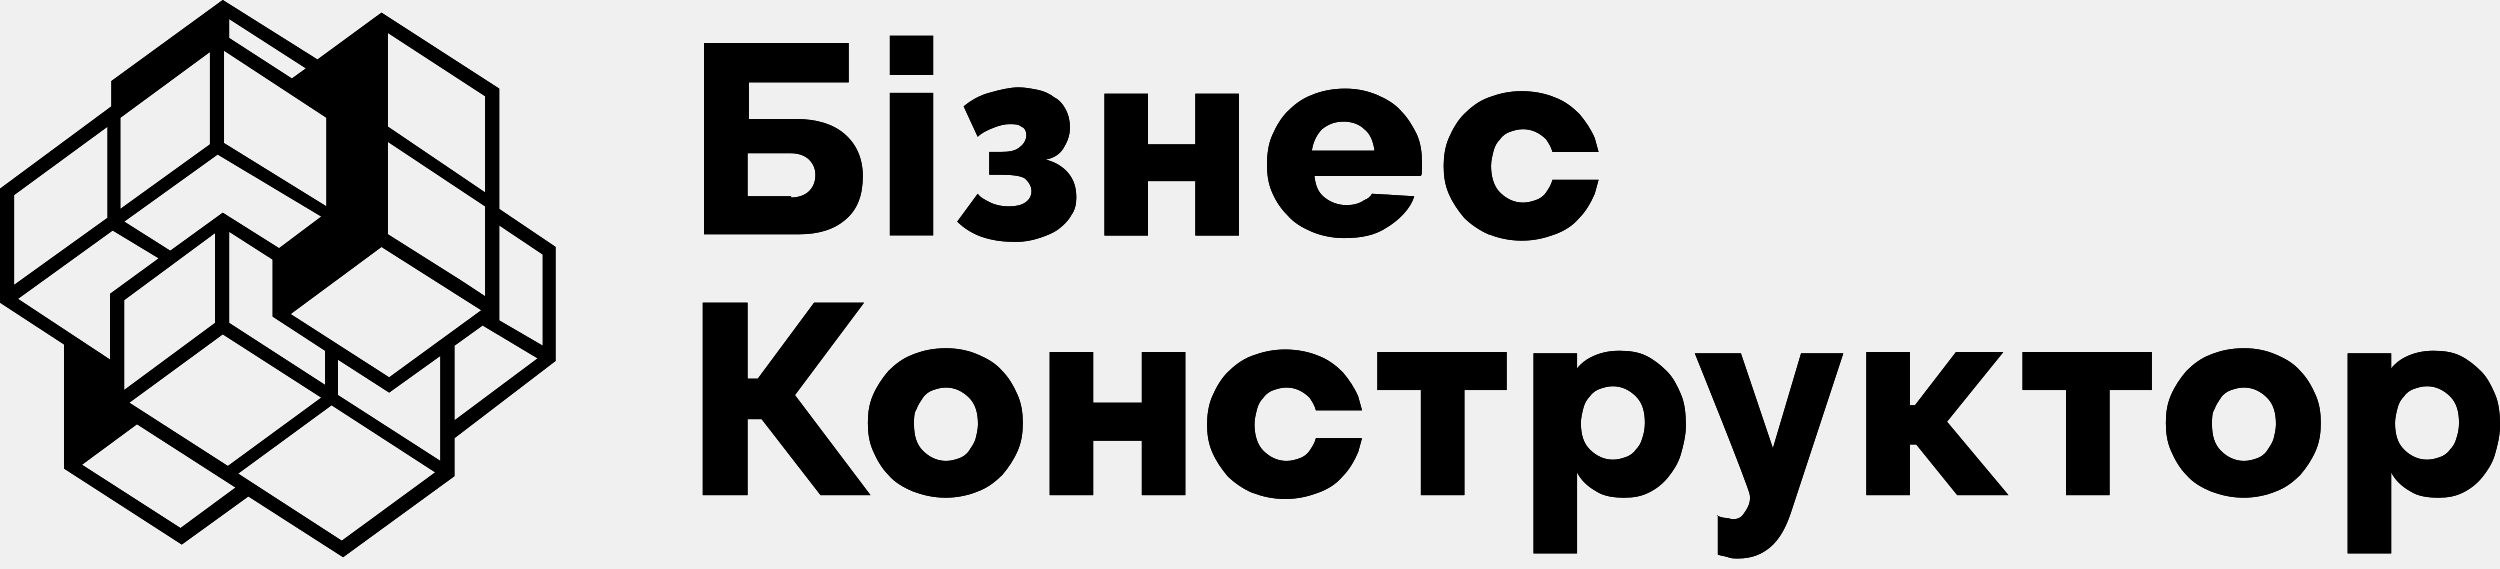
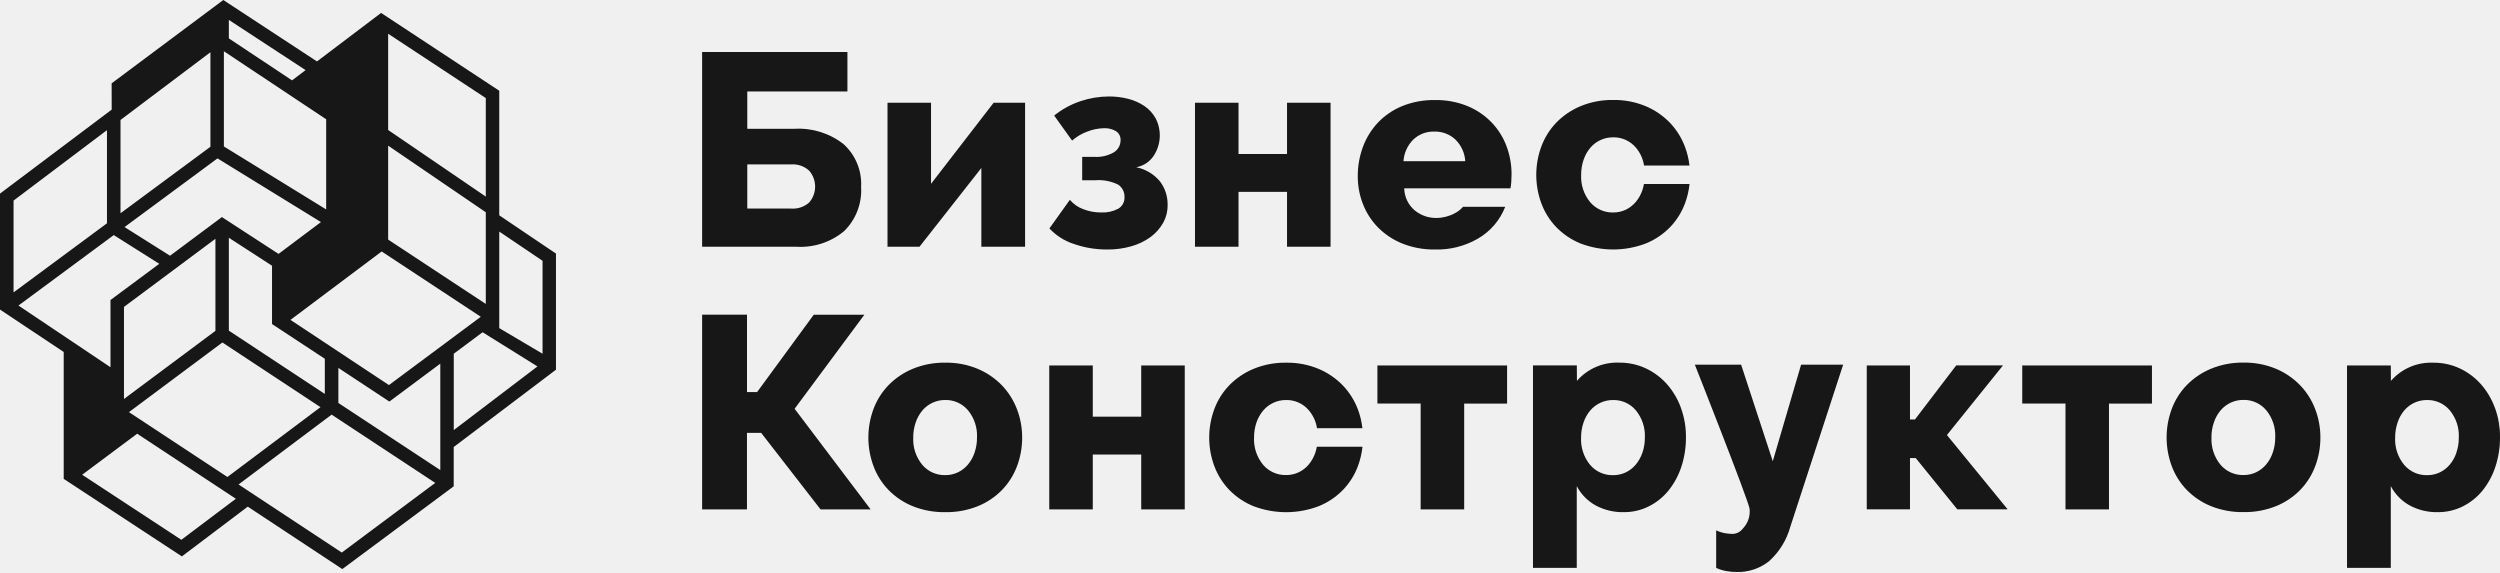
- <svg xmlns="http://www.w3.org/2000/svg" width="167" height="38" viewBox="0 0 167 38" fill="none">
-   <g clip-path="url(#clip0_1_8614)">
-     <path d="M49.938 25.293H50.622L54.384 20.217H57.719L53.102 26.392L58.147 33.075H54.812L50.879 28H49.938V33.075H46.945V20.217H49.938V25.293Z" fill="black" />
-     <path d="M49.938 25.293H50.622L54.384 20.217H57.719L53.102 26.392L58.147 33.075H54.812L50.879 28H49.938V33.075H46.945V20.217H49.938V25.293Z" fill="black" />
-     <path d="M63.191 33.244C62.336 33.244 61.652 33.075 60.968 32.821C60.37 32.568 59.771 32.229 59.343 31.722C58.916 31.299 58.574 30.707 58.317 30.114C58.061 29.522 57.975 28.93 57.975 28.253C57.975 27.577 58.061 26.985 58.317 26.392C58.574 25.8 58.916 25.293 59.343 24.785C59.771 24.362 60.284 23.939 60.968 23.686C61.567 23.432 62.336 23.263 63.191 23.263C64.046 23.263 64.731 23.432 65.329 23.686C65.928 23.939 66.526 24.278 66.954 24.785C67.381 25.208 67.723 25.8 67.98 26.392C68.236 26.985 68.322 27.577 68.322 28.253C68.322 28.93 68.236 29.522 67.98 30.114C67.723 30.707 67.381 31.214 66.954 31.722C66.526 32.145 66.013 32.568 65.329 32.821C64.731 33.075 63.961 33.244 63.191 33.244ZM61.053 28.338C61.053 29.099 61.225 29.692 61.652 30.114C62.08 30.538 62.593 30.791 63.191 30.791C63.533 30.791 63.79 30.707 64.046 30.622C64.303 30.538 64.559 30.368 64.731 30.114C64.901 29.861 65.073 29.607 65.158 29.353C65.244 29.015 65.329 28.677 65.329 28.338C65.329 27.577 65.158 26.985 64.731 26.562C64.303 26.139 63.79 25.885 63.191 25.885C62.849 25.885 62.593 25.97 62.336 26.054C62.08 26.139 61.823 26.308 61.652 26.562C61.481 26.815 61.31 27.069 61.225 27.323C61.053 27.577 61.053 27.915 61.053 28.338Z" fill="black" />
-     <path d="M63.191 33.244C62.336 33.244 61.652 33.075 60.968 32.821C60.37 32.568 59.771 32.229 59.343 31.722C58.916 31.299 58.574 30.707 58.317 30.114C58.061 29.522 57.975 28.93 57.975 28.253C57.975 27.577 58.061 26.985 58.317 26.392C58.574 25.8 58.916 25.293 59.343 24.785C59.771 24.362 60.284 23.939 60.968 23.686C61.567 23.432 62.336 23.263 63.191 23.263C64.046 23.263 64.731 23.432 65.329 23.686C65.928 23.939 66.526 24.278 66.954 24.785C67.381 25.208 67.723 25.8 67.98 26.392C68.236 26.985 68.322 27.577 68.322 28.253C68.322 28.93 68.236 29.522 67.98 30.114C67.723 30.707 67.381 31.214 66.954 31.722C66.526 32.145 66.013 32.568 65.329 32.821C64.731 33.075 63.961 33.244 63.191 33.244ZM61.053 28.338C61.053 29.099 61.225 29.692 61.652 30.114C62.08 30.538 62.593 30.791 63.191 30.791C63.533 30.791 63.79 30.707 64.046 30.622C64.303 30.538 64.559 30.368 64.731 30.114C64.901 29.861 65.073 29.607 65.158 29.353C65.244 29.015 65.329 28.677 65.329 28.338C65.329 27.577 65.158 26.985 64.731 26.562C64.303 26.139 63.79 25.885 63.191 25.885C62.849 25.885 62.593 25.97 62.336 26.054C62.08 26.139 61.823 26.308 61.652 26.562C61.481 26.815 61.31 27.069 61.225 27.323C61.053 27.577 61.053 27.915 61.053 28.338Z" fill="black" />
-     <path d="M112.273 26.308C112.017 25.716 111.76 25.208 111.333 24.785C110.905 24.362 110.478 24.024 109.965 23.77C109.451 23.516 108.853 23.432 108.169 23.432C107.399 23.432 106.801 23.601 106.288 23.855C105.945 24.024 105.603 24.278 105.347 24.616V23.601H102.44V36.966H105.347V31.552C105.603 32.06 106.031 32.483 106.63 32.821C107.143 33.16 107.827 33.244 108.511 33.244C109.109 33.244 109.622 33.16 110.136 32.906C110.649 32.652 111.076 32.314 111.418 31.891C111.76 31.468 112.102 30.96 112.273 30.368C112.444 29.776 112.615 29.099 112.615 28.422C112.615 27.577 112.53 26.9 112.273 26.308ZM109.708 29.268C109.622 29.607 109.451 29.861 109.28 30.03C109.109 30.284 108.853 30.453 108.596 30.537C108.34 30.622 108.083 30.707 107.741 30.707C107.143 30.707 106.63 30.453 106.202 30.03C105.774 29.607 105.603 29.015 105.603 28.253C105.603 27.915 105.689 27.577 105.774 27.238C105.86 26.9 106.031 26.646 106.202 26.477C106.373 26.223 106.63 26.054 106.886 25.969C107.143 25.885 107.399 25.8 107.741 25.8C108.34 25.8 108.853 26.054 109.28 26.477C109.708 26.9 109.879 27.492 109.879 28.253C109.879 28.676 109.793 29.015 109.708 29.268Z" fill="black" />
-     <path d="M112.273 26.308C112.017 25.716 111.76 25.208 111.333 24.785C110.905 24.362 110.478 24.024 109.965 23.77C109.451 23.516 108.853 23.432 108.169 23.432C107.399 23.432 106.801 23.601 106.288 23.855C105.945 24.024 105.603 24.278 105.347 24.616V23.601H102.44V36.966H105.347V31.552C105.603 32.06 106.031 32.483 106.63 32.821C107.143 33.16 107.827 33.244 108.511 33.244C109.109 33.244 109.622 33.16 110.136 32.906C110.649 32.652 111.076 32.314 111.418 31.891C111.76 31.468 112.102 30.96 112.273 30.368C112.444 29.776 112.615 29.099 112.615 28.422C112.615 27.577 112.53 26.9 112.273 26.308ZM109.708 29.268C109.622 29.607 109.451 29.861 109.28 30.03C109.109 30.284 108.853 30.453 108.596 30.537C108.34 30.622 108.083 30.707 107.741 30.707C107.143 30.707 106.63 30.453 106.202 30.03C105.774 29.607 105.603 29.015 105.603 28.253C105.603 27.915 105.689 27.577 105.774 27.238C105.86 26.9 106.031 26.646 106.202 26.477C106.373 26.223 106.63 26.054 106.886 25.969C107.143 25.885 107.399 25.8 107.741 25.8C108.34 25.8 108.853 26.054 109.28 26.477C109.708 26.9 109.879 27.492 109.879 28.253C109.879 28.676 109.793 29.015 109.708 29.268Z" fill="black" />
-     <path d="M166.658 26.308C166.401 25.716 166.145 25.208 165.717 24.785C165.29 24.362 164.862 24.024 164.349 23.77C163.836 23.516 163.238 23.432 162.553 23.432C161.784 23.432 161.185 23.601 160.672 23.855C160.33 24.024 159.988 24.278 159.732 24.616V23.601H156.824V36.966H159.732V31.552C159.988 32.06 160.416 32.483 161.014 32.821C161.527 33.16 162.211 33.244 162.896 33.244C163.494 33.244 164.007 33.16 164.52 32.906C165.033 32.652 165.461 32.314 165.803 31.891C166.145 31.468 166.487 30.96 166.658 30.368C166.829 29.776 167 29.099 167 28.422C167 27.577 166.914 26.9 166.658 26.308ZM164.093 29.268C164.007 29.607 163.836 29.861 163.665 30.03C163.494 30.284 163.238 30.453 162.981 30.537C162.725 30.622 162.468 30.707 162.126 30.707C161.527 30.707 161.014 30.453 160.587 30.03C160.159 29.607 159.988 29.015 159.988 28.253C159.988 27.915 160.074 27.577 160.159 27.238C160.245 26.9 160.416 26.646 160.587 26.477C160.758 26.223 161.014 26.054 161.271 25.969C161.527 25.885 161.784 25.8 162.126 25.8C162.725 25.8 163.238 26.054 163.665 26.477C164.093 26.9 164.264 27.492 164.264 28.253C164.264 28.676 164.178 29.015 164.093 29.268Z" fill="black" />
-     <path d="M166.658 26.308C166.401 25.716 166.145 25.208 165.717 24.785C165.29 24.362 164.862 24.024 164.349 23.77C163.836 23.516 163.238 23.432 162.553 23.432C161.784 23.432 161.185 23.601 160.672 23.855C160.33 24.024 159.988 24.278 159.732 24.616V23.601H156.824V36.966H159.732V31.552C159.988 32.06 160.416 32.483 161.014 32.821C161.527 33.16 162.211 33.244 162.896 33.244C163.494 33.244 164.007 33.16 164.52 32.906C165.033 32.652 165.461 32.314 165.803 31.891C166.145 31.468 166.487 30.96 166.658 30.368C166.829 29.776 167 29.099 167 28.422C167 27.577 166.914 26.9 166.658 26.308ZM164.093 29.268C164.007 29.607 163.836 29.861 163.665 30.03C163.494 30.284 163.238 30.453 162.981 30.537C162.725 30.622 162.468 30.707 162.126 30.707C161.527 30.707 161.014 30.453 160.587 30.03C160.159 29.607 159.988 29.015 159.988 28.253C159.988 27.915 160.074 27.577 160.159 27.238C160.245 26.9 160.416 26.646 160.587 26.477C160.758 26.223 161.014 26.054 161.271 25.969C161.527 25.885 161.784 25.8 162.126 25.8C162.725 25.8 163.238 26.054 163.665 26.477C164.093 26.9 164.264 27.492 164.264 28.253C164.264 28.676 164.178 29.015 164.093 29.268Z" fill="black" />
-     <path d="M73.025 26.9H76.274V23.517H79.181V33.075H76.274V29.438H73.025V33.075H70.118V23.517H73.025V26.9Z" fill="black" />
-     <path d="M73.025 26.9H76.274V23.517H79.181V33.075H76.274V29.438H73.025V33.075H70.118V23.517H73.025V26.9Z" fill="black" />
-     <path d="M97.823 33.075H94.915V26.054H92.008V23.517H100.645V26.054H97.823V33.075Z" fill="black" />
-     <path d="M97.823 33.075H94.915V26.054H92.008V23.517H100.645V26.054H97.823V33.075Z" fill="black" />
-     <path d="M114.668 34.429C114.839 34.513 115.095 34.598 115.266 34.598C115.437 34.598 115.608 34.683 115.779 34.683C116.036 34.683 116.292 34.598 116.463 34.344C116.634 34.09 116.976 33.667 116.891 33.075C116.805 32.483 113.214 23.601 113.214 23.601H116.292L118.43 29.945L120.311 23.601H123.133L119.627 34.26C119.285 35.275 118.858 36.036 118.259 36.544C117.661 37.051 116.976 37.305 116.121 37.305C115.865 37.305 115.608 37.305 115.437 37.22C115.181 37.136 115.01 37.136 114.753 37.051V34.429H114.668Z" fill="black" />
-     <path d="M114.668 34.429C114.839 34.513 115.095 34.598 115.266 34.598C115.437 34.598 115.608 34.683 115.779 34.683C116.036 34.683 116.292 34.598 116.463 34.344C116.634 34.09 116.976 33.667 116.891 33.075C116.805 32.483 113.214 23.601 113.214 23.601H116.292L118.43 29.945L120.311 23.601H123.133L119.627 34.26C119.285 35.275 118.858 36.036 118.259 36.544C117.661 37.051 116.976 37.305 116.121 37.305C115.865 37.305 115.608 37.305 115.437 37.22C115.181 37.136 115.01 37.136 114.753 37.051V34.429H114.668Z" fill="black" />
-     <path d="M130.658 23.517H133.822L130.059 28.169L134.164 33.075H130.743L128.007 29.692H127.579V33.075H124.672V23.517H127.579V27.07H127.922L130.658 23.517Z" fill="black" />
-     <path d="M130.658 23.517H133.822L130.059 28.169L134.164 33.075H130.743L128.007 29.692H127.579V33.075H124.672V23.517H127.579V27.07H127.922L130.658 23.517Z" fill="black" />
-     <path d="M140.919 33.075H138.012V26.054H135.105V23.517H143.741V26.054H140.919V33.075Z" fill="black" />
-     <path d="M140.919 33.075H138.012V26.054H135.105V23.517H143.741V26.054H140.919V33.075Z" fill="black" />
-     <path d="M149.897 33.244C149.042 33.244 148.358 33.075 147.674 32.821C147.075 32.568 146.477 32.229 146.049 31.722C145.622 31.299 145.28 30.707 145.023 30.114C144.767 29.522 144.681 28.93 144.681 28.253C144.681 27.577 144.767 26.985 145.023 26.392C145.28 25.8 145.622 25.293 146.049 24.785C146.477 24.362 146.99 23.939 147.674 23.686C148.273 23.432 149.042 23.263 149.897 23.263C150.752 23.263 151.436 23.432 152.035 23.686C152.634 23.939 153.232 24.278 153.66 24.785C154.087 25.208 154.429 25.8 154.686 26.392C154.942 26.985 155.028 27.577 155.028 28.253C155.028 28.93 154.942 29.522 154.686 30.114C154.429 30.707 154.087 31.214 153.66 31.722C153.232 32.145 152.719 32.568 152.035 32.821C151.436 33.075 150.667 33.244 149.897 33.244ZM147.76 28.338C147.76 29.099 147.931 29.692 148.358 30.114C148.786 30.538 149.299 30.791 149.897 30.791C150.239 30.791 150.496 30.707 150.752 30.622C151.009 30.538 151.265 30.368 151.436 30.114C151.607 29.861 151.778 29.607 151.864 29.353C151.949 29.015 152.035 28.677 152.035 28.338C152.035 27.577 151.864 26.985 151.436 26.562C151.009 26.139 150.496 25.885 149.897 25.885C149.555 25.885 149.299 25.97 149.042 26.054C148.786 26.139 148.529 26.308 148.358 26.562C148.187 26.815 148.016 27.069 147.931 27.323C147.76 27.577 147.76 27.915 147.76 28.338Z" fill="black" />
-     <path d="M149.897 33.244C149.042 33.244 148.358 33.075 147.674 32.821C147.075 32.568 146.477 32.229 146.049 31.722C145.622 31.299 145.28 30.707 145.023 30.114C144.767 29.522 144.681 28.93 144.681 28.253C144.681 27.577 144.767 26.985 145.023 26.392C145.28 25.8 145.622 25.293 146.049 24.785C146.477 24.362 146.99 23.939 147.674 23.686C148.273 23.432 149.042 23.263 149.897 23.263C150.752 23.263 151.436 23.432 152.035 23.686C152.634 23.939 153.232 24.278 153.66 24.785C154.087 25.208 154.429 25.8 154.686 26.392C154.942 26.985 155.028 27.577 155.028 28.253C155.028 28.93 154.942 29.522 154.686 30.114C154.429 30.707 154.087 31.214 153.66 31.722C153.232 32.145 152.719 32.568 152.035 32.821C151.436 33.075 150.667 33.244 149.897 33.244ZM147.76 28.338C147.76 29.099 147.931 29.692 148.358 30.114C148.786 30.538 149.299 30.791 149.897 30.791C150.239 30.791 150.496 30.707 150.752 30.622C151.009 30.538 151.265 30.368 151.436 30.114C151.607 29.861 151.778 29.607 151.864 29.353C151.949 29.015 152.035 28.677 152.035 28.338C152.035 27.577 151.864 26.985 151.436 26.562C151.009 26.139 150.496 25.885 149.897 25.885C149.555 25.885 149.299 25.97 149.042 26.054C148.786 26.139 148.529 26.308 148.358 26.562C148.187 26.815 148.016 27.069 147.931 27.323C147.76 27.577 147.76 27.915 147.76 28.338Z" fill="black" />
-     <path d="M46.945 2.876H56.693V5.498H50.023V7.951H53.187C54.555 7.951 55.667 8.29 56.437 8.967C57.206 9.643 57.634 10.574 57.634 11.758C57.634 13.027 57.292 13.957 56.522 14.634C55.753 15.311 54.726 15.649 53.358 15.649H47.031V2.876H46.945ZM52.845 13.196C53.358 13.196 53.786 13.027 54.042 12.773C54.299 12.519 54.47 12.181 54.47 11.674C54.47 11.251 54.299 10.912 54.042 10.658C53.786 10.405 53.358 10.235 52.845 10.235H49.938V13.112H52.845V13.196Z" fill="black" />
-     <path d="M46.945 2.876H56.693V5.498H50.023V7.951H53.187C54.555 7.951 55.667 8.29 56.437 8.967C57.206 9.643 57.634 10.574 57.634 11.758C57.634 13.027 57.292 13.957 56.522 14.634C55.753 15.311 54.726 15.649 53.358 15.649H47.031V2.876H46.945ZM52.845 13.196C53.358 13.196 53.786 13.027 54.042 12.773C54.299 12.519 54.47 12.181 54.47 11.674C54.47 11.251 54.299 10.912 54.042 10.658C53.786 10.405 53.358 10.235 52.845 10.235H49.938V13.112H52.845V13.196Z" fill="black" />
-     <path d="M59.435 15.738V6.199H62.344V15.738H59.435ZM59.435 5.009V2.374H62.344V5.009H59.435Z" fill="black" />
-     <path d="M64.372 7.106C64.885 6.683 65.484 6.344 66.168 6.175C66.766 6.006 67.45 5.837 68.049 5.837C68.476 5.837 68.904 5.921 69.331 6.006C69.759 6.091 70.101 6.26 70.443 6.514C70.785 6.683 71.042 7.021 71.213 7.36C71.384 7.698 71.469 8.036 71.469 8.544C71.469 9.051 71.298 9.474 71.042 9.897C70.785 10.32 70.357 10.574 69.844 10.659C70.528 10.828 71.042 11.166 71.384 11.589C71.726 12.012 71.897 12.52 71.897 13.196C71.897 13.619 71.811 14.042 71.555 14.381C71.384 14.719 71.042 15.057 70.7 15.311C70.357 15.565 69.93 15.734 69.417 15.903C68.904 16.073 68.391 16.157 67.878 16.157C67.023 16.157 66.339 16.073 65.569 15.819C64.885 15.565 64.372 15.227 63.944 14.804L65.312 12.943C65.484 13.196 65.826 13.366 66.168 13.535C66.51 13.704 66.937 13.789 67.365 13.789C67.878 13.789 68.22 13.704 68.476 13.535C68.733 13.366 68.904 13.112 68.904 12.773C68.904 12.435 68.733 12.181 68.476 11.928C68.22 11.758 67.707 11.674 66.937 11.674H66.082V10.151H66.852C67.45 10.151 67.878 10.066 68.134 9.813C68.391 9.644 68.562 9.305 68.562 9.051C68.562 8.798 68.476 8.544 68.22 8.459C68.049 8.29 67.707 8.29 67.45 8.29C67.108 8.29 66.766 8.375 66.339 8.544C65.911 8.713 65.569 8.882 65.312 9.136L64.372 7.106Z" fill="black" />
-     <path d="M64.372 7.106C64.885 6.683 65.484 6.344 66.168 6.175C66.766 6.006 67.45 5.837 68.049 5.837C68.476 5.837 68.904 5.921 69.331 6.006C69.759 6.091 70.101 6.26 70.443 6.514C70.785 6.683 71.042 7.021 71.213 7.36C71.384 7.698 71.469 8.036 71.469 8.544C71.469 9.051 71.298 9.474 71.042 9.897C70.785 10.32 70.357 10.574 69.844 10.659C70.528 10.828 71.042 11.166 71.384 11.589C71.726 12.012 71.897 12.52 71.897 13.196C71.897 13.619 71.811 14.042 71.555 14.381C71.384 14.719 71.042 15.057 70.7 15.311C70.357 15.565 69.93 15.734 69.417 15.903C68.904 16.073 68.391 16.157 67.878 16.157C67.023 16.157 66.339 16.073 65.569 15.819C64.885 15.565 64.372 15.227 63.944 14.804L65.312 12.943C65.484 13.196 65.826 13.366 66.168 13.535C66.51 13.704 66.937 13.789 67.365 13.789C67.878 13.789 68.22 13.704 68.476 13.535C68.733 13.366 68.904 13.112 68.904 12.773C68.904 12.435 68.733 12.181 68.476 11.928C68.22 11.758 67.707 11.674 66.937 11.674H66.082V10.151H66.852C67.45 10.151 67.878 10.066 68.134 9.813C68.391 9.644 68.562 9.305 68.562 9.051C68.562 8.798 68.476 8.544 68.22 8.459C68.049 8.29 67.707 8.29 67.45 8.29C67.108 8.29 66.766 8.375 66.339 8.544C65.911 8.713 65.569 8.882 65.312 9.136L64.372 7.106Z" fill="black" />
-     <path d="M76.685 9.643H79.849V6.26H82.757V15.734H79.849V12.097H76.685V15.734H73.778V6.26H76.685V9.643Z" fill="black" />
-     <path d="M76.685 9.643H79.849V6.26H82.757V15.734H79.849V12.097H76.685V15.734H73.778V6.26H76.685V9.643Z" fill="black" />
-     <path d="M94.47 13.112C94.214 13.958 93.444 14.719 92.589 15.226C91.82 15.734 90.879 15.903 89.767 15.903C88.998 15.903 88.228 15.734 87.63 15.48C87.031 15.226 86.433 14.888 86.005 14.381C85.577 13.958 85.235 13.45 84.979 12.858C84.722 12.266 84.637 11.674 84.637 10.997C84.637 10.32 84.722 9.643 84.979 9.051C85.235 8.459 85.577 7.867 86.005 7.444C86.433 7.021 86.945 6.598 87.63 6.344C88.228 6.091 88.998 5.921 89.853 5.921C90.708 5.921 91.392 6.091 91.991 6.344C92.589 6.598 93.188 6.936 93.615 7.444C94.043 7.867 94.385 8.459 94.641 8.967C94.898 9.559 94.983 10.151 94.983 10.828C94.983 10.997 94.983 11.166 94.983 11.335C94.983 11.504 94.983 11.674 94.898 11.758H87.801C87.886 12.435 88.057 12.858 88.485 13.196C88.912 13.535 89.425 13.704 89.938 13.704C90.366 13.704 90.793 13.619 91.135 13.366C91.392 13.281 91.563 13.112 91.649 12.943L94.47 13.112ZM91.82 10.066C91.734 9.474 91.563 8.967 91.135 8.628C90.793 8.29 90.28 8.121 89.767 8.121C89.169 8.121 88.741 8.29 88.314 8.628C87.972 8.967 87.715 9.474 87.63 10.066H91.82Z" fill="black" />
-     <path d="M94.47 13.112C94.214 13.958 93.444 14.719 92.589 15.226C91.82 15.734 90.879 15.903 89.767 15.903C88.998 15.903 88.228 15.734 87.63 15.48C87.031 15.226 86.433 14.888 86.005 14.381C85.577 13.958 85.235 13.45 84.979 12.858C84.722 12.266 84.637 11.674 84.637 10.997C84.637 10.32 84.722 9.643 84.979 9.051C85.235 8.459 85.577 7.867 86.005 7.444C86.433 7.021 86.945 6.598 87.63 6.344C88.228 6.091 88.998 5.921 89.853 5.921C90.708 5.921 91.392 6.091 91.991 6.344C92.589 6.598 93.188 6.936 93.615 7.444C94.043 7.867 94.385 8.459 94.641 8.967C94.898 9.559 94.983 10.151 94.983 10.828C94.983 10.997 94.983 11.166 94.983 11.335C94.983 11.504 94.983 11.674 94.898 11.758H87.801C87.886 12.435 88.057 12.858 88.485 13.196C88.912 13.535 89.425 13.704 89.938 13.704C90.366 13.704 90.793 13.619 91.135 13.366C91.392 13.281 91.563 13.112 91.649 12.943L94.47 13.112ZM91.82 10.066C91.734 9.474 91.563 8.967 91.135 8.628C90.793 8.29 90.28 8.121 89.767 8.121C89.169 8.121 88.741 8.29 88.314 8.628C87.972 8.967 87.715 9.474 87.63 10.066H91.82Z" fill="black" />
-     <path d="M37.111 24.109V16.495L33.349 13.958V5.921L25.482 0.846L21.206 3.976L14.879 0L7.439 5.414V7.106L0 12.604V20.217L4.275 23.009V31.299L12.142 36.374L16.589 33.16L22.917 37.22L30.356 31.806V29.269L37.111 24.109ZM8.038 13.958V7.867L14.024 3.468V9.643L8.038 13.958ZM14.964 9.559V3.384L21.805 7.867V13.788L14.964 9.559ZM8.636 26.9L14.879 22.332L21.463 26.562L15.221 31.13L8.636 26.9ZM14.366 15.565V21.571L8.294 26.054V20.048L14.366 15.565ZM8.294 14.803L14.537 10.32L21.463 14.465L18.641 16.58L14.879 14.211L11.373 16.749L8.294 14.803ZM7.354 24.024L1.197 19.964L7.525 15.396L10.603 17.257L7.354 19.625V24.024ZM21.719 23.432V25.716L15.306 21.571V15.48L18.213 17.341V21.148L21.719 23.432ZM7.183 8.459V14.55L0.941 19.033V13.027L7.183 8.459ZM15.734 32.568L12.057 35.275L5.473 31.045L9.149 28.338L15.734 32.568ZM29.073 31.553L22.831 36.121L15.905 31.637L22.147 27.069L29.073 31.553ZM33.349 21.402V15.057L36.256 17.003V23.093L33.349 21.402ZM25.909 8.459V2.199L32.408 6.429V12.858L25.909 8.459ZM25.909 15.649V9.474L32.408 13.788V19.794L30.869 18.779L25.909 15.649ZM32.151 20.725L25.995 25.208L19.411 20.979L25.482 16.495L32.151 20.725ZM22.574 24.024L25.995 26.223L29.415 23.77V24.616V30.791L22.574 26.392V24.024ZM32.237 21.74L35.914 23.939L30.356 28.084V24.193V23.093L32.237 21.74ZM20.437 4.568L19.496 5.245L15.306 2.538V1.269L20.437 4.568Z" fill="black" />
-     <path d="M37.111 24.109V16.495L33.349 13.958V5.921L25.482 0.846L21.206 3.976L14.879 0L7.439 5.414V7.106L0 12.604V20.217L4.275 23.009V31.299L12.142 36.374L16.589 33.16L22.917 37.22L30.356 31.806V29.269L37.111 24.109ZM8.038 13.958V7.867L14.024 3.468V9.643L8.038 13.958ZM14.964 9.559V3.384L21.805 7.867V13.788L14.964 9.559ZM8.636 26.9L14.879 22.332L21.463 26.562L15.221 31.13L8.636 26.9ZM14.366 15.565V21.571L8.294 26.054V20.048L14.366 15.565ZM8.294 14.803L14.537 10.32L21.463 14.465L18.641 16.58L14.879 14.211L11.373 16.749L8.294 14.803ZM7.354 24.024L1.197 19.964L7.525 15.396L10.603 17.257L7.354 19.625V24.024ZM21.719 23.432V25.716L15.306 21.571V15.48L18.213 17.341V21.148L21.719 23.432ZM7.183 8.459V14.55L0.941 19.033V13.027L7.183 8.459ZM15.734 32.568L12.057 35.275L5.473 31.045L9.149 28.338L15.734 32.568ZM29.073 31.553L22.831 36.121L15.905 31.637L22.147 27.069L29.073 31.553ZM33.349 21.402V15.057L36.256 17.003V23.093L33.349 21.402ZM25.909 8.459V2.199L32.408 6.429V12.858L25.909 8.459ZM25.909 15.649V9.474L32.408 13.788V19.794L30.869 18.779L25.909 15.649ZM32.151 20.725L25.995 25.208L19.411 20.979L25.482 16.495L32.151 20.725ZM22.574 24.024L25.995 26.223L29.415 23.77V24.616V30.791L22.574 26.392V24.024ZM32.237 21.74L35.914 23.939L30.356 28.084V24.193V23.093L32.237 21.74ZM20.437 4.568L19.496 5.245L15.306 2.538V1.269L20.437 4.568Z" fill="black" />
-     <path d="M103.706 12.012C103.62 12.351 103.449 12.604 103.278 12.858C103.107 13.112 102.851 13.281 102.594 13.366C102.338 13.45 102.081 13.535 101.739 13.535C101.141 13.535 100.628 13.281 100.2 12.858C99.772 12.435 99.602 11.758 99.602 11.082C99.602 10.743 99.687 10.405 99.772 10.067C99.858 9.728 100.029 9.474 100.2 9.305C100.371 9.052 100.628 8.882 100.884 8.798C101.141 8.713 101.397 8.629 101.739 8.629C102.338 8.629 102.851 8.882 103.278 9.305C103.449 9.559 103.62 9.813 103.706 10.151H106.784C106.699 9.813 106.613 9.559 106.528 9.221C106.271 8.629 105.929 8.121 105.502 7.613C105.074 7.191 104.561 6.768 103.877 6.514C103.278 6.26 102.509 6.091 101.654 6.091C100.799 6.091 100.115 6.26 99.43 6.514C98.746 6.768 98.233 7.191 97.806 7.613C97.378 8.036 97.036 8.629 96.78 9.221C96.523 9.813 96.438 10.49 96.438 11.082C96.438 11.758 96.523 12.351 96.78 12.943C97.036 13.535 97.378 14.042 97.806 14.55C98.233 14.973 98.832 15.396 99.43 15.65C100.115 15.903 100.799 16.073 101.654 16.073C102.509 16.073 103.193 15.903 103.877 15.65C104.561 15.396 105.074 15.057 105.502 14.55C105.929 14.127 106.271 13.535 106.528 12.943C106.613 12.604 106.699 12.351 106.784 12.012H103.706Z" fill="black" />
-     <path d="M103.706 12.012C103.62 12.351 103.449 12.604 103.278 12.858C103.107 13.112 102.851 13.281 102.594 13.366C102.338 13.45 102.081 13.535 101.739 13.535C101.141 13.535 100.628 13.281 100.2 12.858C99.772 12.435 99.602 11.758 99.602 11.082C99.602 10.743 99.687 10.405 99.772 10.067C99.858 9.728 100.029 9.474 100.2 9.305C100.371 9.052 100.628 8.882 100.884 8.798C101.141 8.713 101.397 8.629 101.739 8.629C102.338 8.629 102.851 8.882 103.278 9.305C103.449 9.559 103.62 9.813 103.706 10.151H106.784C106.699 9.813 106.613 9.559 106.528 9.221C106.271 8.629 105.929 8.121 105.502 7.613C105.074 7.191 104.561 6.768 103.877 6.514C103.278 6.26 102.509 6.091 101.654 6.091C100.799 6.091 100.115 6.26 99.43 6.514C98.746 6.768 98.233 7.191 97.806 7.613C97.378 8.036 97.036 8.629 96.78 9.221C96.523 9.813 96.438 10.49 96.438 11.082C96.438 11.758 96.523 12.351 96.78 12.943C97.036 13.535 97.378 14.042 97.806 14.55C98.233 14.973 98.832 15.396 99.43 15.65C100.115 15.903 100.799 16.073 101.654 16.073C102.509 16.073 103.193 15.903 103.877 15.65C104.561 15.396 105.074 15.057 105.502 14.55C105.929 14.127 106.271 13.535 106.528 12.943C106.613 12.604 106.699 12.351 106.784 12.012H103.706Z" fill="black" />
-     <path d="M87.903 29.269C87.903 29.354 87.903 29.354 87.903 29.269C87.818 29.608 87.647 29.861 87.476 30.115C87.305 30.369 87.048 30.538 86.792 30.623C86.535 30.707 86.279 30.792 85.936 30.792C85.338 30.792 84.825 30.538 84.397 30.115C83.97 29.692 83.799 29.015 83.799 28.338C83.799 28 83.884 27.662 83.97 27.323C84.055 26.985 84.227 26.731 84.397 26.562C84.569 26.308 84.825 26.139 85.082 26.055C85.338 25.97 85.594 25.885 85.936 25.885C86.535 25.885 87.048 26.139 87.476 26.562C87.647 26.816 87.818 27.07 87.903 27.408H90.982C90.896 27.07 90.811 26.816 90.725 26.478C90.469 25.885 90.127 25.378 89.699 24.87C89.272 24.447 88.758 24.024 88.074 23.771C87.476 23.517 86.706 23.348 85.851 23.348C84.996 23.348 84.312 23.517 83.628 23.771C82.944 24.024 82.431 24.447 82.003 24.87C81.576 25.293 81.234 25.885 80.977 26.478C80.721 27.07 80.635 27.747 80.635 28.338C80.635 29.015 80.721 29.608 80.977 30.2C81.234 30.792 81.576 31.299 82.003 31.807C82.431 32.23 83.029 32.653 83.628 32.907C84.312 33.16 84.996 33.33 85.851 33.33C86.706 33.33 87.39 33.16 88.074 32.907C88.758 32.653 89.272 32.314 89.699 31.807C90.127 31.384 90.469 30.792 90.725 30.2C90.811 29.861 90.896 29.608 90.982 29.269H87.903Z" fill="black" />
-     <path d="M87.903 29.269C87.903 29.354 87.903 29.354 87.903 29.269C87.818 29.608 87.647 29.861 87.476 30.115C87.305 30.369 87.048 30.538 86.792 30.623C86.535 30.707 86.279 30.792 85.936 30.792C85.338 30.792 84.825 30.538 84.397 30.115C83.97 29.692 83.799 29.015 83.799 28.338C83.799 28 83.884 27.662 83.97 27.323C84.055 26.985 84.227 26.731 84.397 26.562C84.569 26.308 84.825 26.139 85.082 26.055C85.338 25.97 85.594 25.885 85.936 25.885C86.535 25.885 87.048 26.139 87.476 26.562C87.647 26.816 87.818 27.07 87.903 27.408H90.982C90.896 27.07 90.811 26.816 90.725 26.478C90.469 25.885 90.127 25.378 89.699 24.87C89.272 24.447 88.758 24.024 88.074 23.771C87.476 23.517 86.706 23.348 85.851 23.348C84.996 23.348 84.312 23.517 83.628 23.771C82.944 24.024 82.431 24.447 82.003 24.87C81.576 25.293 81.234 25.885 80.977 26.478C80.721 27.07 80.635 27.747 80.635 28.338C80.635 29.015 80.721 29.608 80.977 30.2C81.234 30.792 81.576 31.299 82.003 31.807C82.431 32.23 83.029 32.653 83.628 32.907C84.312 33.16 84.996 33.33 85.851 33.33C86.706 33.33 87.39 33.16 88.074 32.907C88.758 32.653 89.272 32.314 89.699 31.807C90.127 31.384 90.469 30.792 90.725 30.2C90.811 29.861 90.896 29.608 90.982 29.269H87.903Z" fill="black" />
-   </g>
-   <defs>
-     <clipPath id="clip0_1_8614">
-       <rect width="167" height="37.318" fill="white" />
-     </clipPath>
-   </defs>
+ <svg xmlns="http://www.w3.org/2000/svg" width="201" height="46">
+   <path data-name="Фигура 2" d="M60.059 31.52h.814l4.554-6.218h4.07l-5.61 7.563L70 40.957h-4.026L61.2 34.805h-1.144v6.152h-3.605V25.3h3.608v6.22zM76 41.178a6.742 6.742 0 0 1-2.629-.485 5.727 5.727 0 0 1-1.947-1.312 5.53 5.53 0 0 1-1.2-1.918 6.586 6.586 0 0 1 0-4.564 5.529 5.529 0 0 1 1.2-1.918 5.86 5.86 0 0 1 1.947-1.323 6.6 6.6 0 0 1 2.629-.5 6.522 6.522 0 0 1 2.618.5 5.884 5.884 0 0 1 1.936 1.323 5.679 5.679 0 0 1 1.21 1.918 6.318 6.318 0 0 1 .418 2.282 6.463 6.463 0 0 1-.407 2.282 5.533 5.533 0 0 1-1.2 1.918 5.727 5.727 0 0 1-1.947 1.312 6.742 6.742 0 0 1-2.629.485m-2.574-6a3.205 3.205 0 0 0 .726 2.194A2.352 2.352 0 0 0 76 38.2a2.315 2.315 0 0 0 1.012-.221 2.431 2.431 0 0 0 .8-.617 2.957 2.957 0 0 0 .539-.959 3.662 3.662 0 0 0 .2-1.224 3.2 3.2 0 0 0-.726-2.194A2.328 2.328 0 0 0 76 32.159a2.389 2.389 0 0 0-1.837.838 2.974 2.974 0 0 0-.539.959 3.661 3.661 0 0 0-.2 1.224m61.722-2.393a5.984 5.984 0 0 0-1.122-1.9 5.264 5.264 0 0 0-1.694-1.268 4.956 4.956 0 0 0-2.145-.463 4.278 4.278 0 0 0-3.4 1.465l-.008-1.244h-3.526v16.277h3.52v-6.571a3.781 3.781 0 0 0 1.5 1.543 4.547 4.547 0 0 0 2.288.551 4.412 4.412 0 0 0 2-.463 4.807 4.807 0 0 0 1.583-1.268 6.021 6.021 0 0 0 1.035-1.907 7.444 7.444 0 0 0 .373-2.4 6.674 6.674 0 0 0-.406-2.348m-3.1 3.616a2.952 2.952 0 0 1-.539.959 2.413 2.413 0 0 1-.8.617 2.315 2.315 0 0 1-1.012.221 2.352 2.352 0 0 1-1.848-.827 3.205 3.205 0 0 1-.726-2.194 3.662 3.662 0 0 1 .2-1.224 2.972 2.972 0 0 1 .538-.959 2.391 2.391 0 0 1 1.837-.838 2.327 2.327 0 0 1 1.826.827 3.206 3.206 0 0 1 .727 2.194 3.659 3.659 0 0 1-.2 1.224m68.543-3.616a5.984 5.984 0 0 0-1.122-1.9 5.254 5.254 0 0 0-1.694-1.268 4.956 4.956 0 0 0-2.145-.463 4.278 4.278 0 0 0-3.4 1.465l-.008-1.244H188.7v16.273h3.52v-6.571a3.781 3.781 0 0 0 1.5 1.543 4.547 4.547 0 0 0 2.288.551 4.409 4.409 0 0 0 2-.463 4.831 4.831 0 0 0 1.584-1.268 6.018 6.018 0 0 0 1.033-1.907 7.417 7.417 0 0 0 .375-2.4 6.675 6.675 0 0 0-.407-2.348m-3.1 3.616a2.969 2.969 0 0 1-.538.959 2.426 2.426 0 0 1-.8.617 2.315 2.315 0 0 1-1.012.221 2.348 2.348 0 0 1-1.847-.827 3.2 3.2 0 0 1-.726-2.194 3.662 3.662 0 0 1 .2-1.224 2.955 2.955 0 0 1 .53-.959 2.383 2.383 0 0 1 1.836-.838 2.326 2.326 0 0 1 1.826.827 3.205 3.205 0 0 1 .726 2.194 3.634 3.634 0 0 1-.2 1.224M87.86 33.5h3.894v-4.118h3.5v11.575h-3.5v-4.41H87.86v4.41h-3.5V29.382h3.5V33.5zm29.86 7.453h-3.5v-8.507h-3.476v-3.064h10.427v3.065h-3.451v8.511zm20.261 1.686a2.686 2.686 0 0 0 .715.231 3.784 3.784 0 0 0 .583.055 1.043 1.043 0 0 0 .847-.43 1.97 1.97 0 0 0 .539-1.6c-.126-.765-4.4-11.576-4.4-11.576h3.721l2.545 7.765 2.277-7.765h3.381l-4.247 13.031a5.8 5.8 0 0 1-1.693 2.756 3.971 3.971 0 0 1-2.6.882 4.916 4.916 0 0 1-.869-.077 3.208 3.208 0 0 1-.8-.253v-3.015zm19.3-13.262h3.761l-4.509 5.6 4.884 5.975h-4.048l-3.344-4.123h-.462v4.123h-3.476V29.381h3.476v4.344h.4zm12.284 11.576h-3.5v-8.507h-3.476v-3.064h10.428v3.065h-3.455v8.511zm10.813.22a6.742 6.742 0 0 1-2.629-.485 5.727 5.727 0 0 1-1.947-1.312 5.533 5.533 0 0 1-1.2-1.918 6.6 6.6 0 0 1 0-4.564 5.531 5.531 0 0 1 1.2-1.918 5.86 5.86 0 0 1 1.947-1.323 6.6 6.6 0 0 1 2.629-.5 6.529 6.529 0 0 1 2.618.5 5.884 5.884 0 0 1 1.936 1.323 5.679 5.679 0 0 1 1.21 1.918 6.318 6.318 0 0 1 .418 2.282 6.486 6.486 0 0 1-.407 2.282 5.547 5.547 0 0 1-1.2 1.918 5.727 5.727 0 0 1-1.947 1.312 6.749 6.749 0 0 1-2.629.485m-2.574-6a3.205 3.205 0 0 0 .726 2.194 2.352 2.352 0 0 0 1.848.827 2.318 2.318 0 0 0 1.012-.221 2.431 2.431 0 0 0 .8-.617 2.976 2.976 0 0 0 .539-.959 3.662 3.662 0 0 0 .2-1.224 3.2 3.2 0 0 0-.726-2.194 2.328 2.328 0 0 0-1.826-.827 2.389 2.389 0 0 0-1.837.838 2.955 2.955 0 0 0-.539.959 3.661 3.661 0 0 0-.2 1.224m-71.923.732a3.4 3.4 0 0 1-.125.492 2.972 2.972 0 0 1-.539.96 2.426 2.426 0 0 1-.8.617 2.324 2.324 0 0 1-1.013.22 2.352 2.352 0 0 1-1.848-.827 3.2 3.2 0 0 1-.726-2.194 3.658 3.658 0 0 1 .2-1.223 2.968 2.968 0 0 1 .541-.95 2.384 2.384 0 0 1 1.837-.838 2.325 2.325 0 0 1 1.826.827 2.894 2.894 0 0 1 .657 1.44h3.651a6.327 6.327 0 0 0-.369-1.528 5.7 5.7 0 0 0-1.211-1.918 5.869 5.869 0 0 0-1.936-1.323 6.523 6.523 0 0 0-2.618-.5 6.612 6.612 0 0 0-2.629.5 5.855 5.855 0 0 0-1.947 1.323 5.543 5.543 0 0 0-1.2 1.918 6.586 6.586 0 0 0 0 4.564 5.549 5.549 0 0 0 1.2 1.918 5.725 5.725 0 0 0 1.947 1.312 7.369 7.369 0 0 0 5.258 0 5.719 5.719 0 0 0 1.948-1.312 5.549 5.549 0 0 0 1.2-1.918 6.392 6.392 0 0 0 .363-1.55h-3.659zM56.451 4.181h11.682v3.175h-8.052v3h3.784a5.855 5.855 0 0 1 3.949 1.224 4.311 4.311 0 0 1 1.419 3.451 4.588 4.588 0 0 1-1.364 3.55 5.475 5.475 0 0 1-3.85 1.257h-7.568V4.181zm7.15 12.59a2 2 0 0 0 1.441-.474 1.944 1.944 0 0 0 .011-2.579 1.943 1.943 0 0 0-1.452-.5h-3.52v3.55h3.52zm11.248-1.984l5.039-6.527h2.529v11.576H78.9v-6.328l-4.971 6.328h-2.574V8.26h3.5v6.527zm9.907-5.495a6.783 6.783 0 0 1 2.129-1.163 7.3 7.3 0 0 1 2.286-.373 6.079 6.079 0 0 1 1.544.192 4.173 4.173 0 0 1 1.295.576 2.9 2.9 0 0 1 .9.982 2.98 2.98 0 0 1-.158 3.025 2.117 2.117 0 0 1-1.4.914 3.355 3.355 0 0 1 1.893 1.118 3.03 3.03 0 0 1 .631 1.93 2.883 2.883 0 0 1-.372 1.445 3.618 3.618 0 0 1-1.014 1.129 4.823 4.823 0 0 1-1.532.733 6.756 6.756 0 0 1-1.9.26 8 8 0 0 1-2.737-.452 4.634 4.634 0 0 1-1.949-1.242l1.645-2.3a2.54 2.54 0 0 0 1.059.745 3.9 3.9 0 0 0 1.464.271 2.634 2.634 0 0 0 1.363-.3 1.02 1.02 0 0 0 .507-.937 1.149 1.149 0 0 0-.507-1 3.559 3.559 0 0 0-1.882-.35h-1.013v-1.884h.969a2.766 2.766 0 0 0 1.588-.372 1.13 1.13 0 0 0 .529-.96.809.809 0 0 0-.372-.734 1.75 1.75 0 0 0-.957-.237 3.852 3.852 0 0 0-1.318.26 3.933 3.933 0 0 0-1.251.734zm14.821 3.091h3.9V8.26h3.5v11.576h-3.5v-4.41h-3.9v4.41h-3.5V8.26h3.5v4.123zm21.442 4.243A5.082 5.082 0 0 1 118.8 19.2a6.542 6.542 0 0 1-3.432.86 6.816 6.816 0 0 1-2.607-.474 5.792 5.792 0 0 1-1.958-1.29 5.536 5.536 0 0 1-1.221-1.886 6.106 6.106 0 0 1-.418-2.238 6.706 6.706 0 0 1 .418-2.37 5.772 5.772 0 0 1 1.21-1.951 5.65 5.65 0 0 1 1.947-1.323 6.734 6.734 0 0 1 2.629-.485 6.657 6.657 0 0 1 2.618.485 5.746 5.746 0 0 1 1.936 1.312 5.557 5.557 0 0 1 1.2 1.907 6.4 6.4 0 0 1 .407 2.271q0 .309-.022.607a4.442 4.442 0 0 1-.066.518H112.9a2.382 2.382 0 0 0 .847 1.775 2.693 2.693 0 0 0 1.727.606 3.16 3.16 0 0 0 1.485-.375 2.167 2.167 0 0 0 .667-.52m.18-3.669a2.656 2.656 0 0 0-.792-1.742 2.381 2.381 0 0 0-1.694-.639 2.347 2.347 0 0 0-1.7.65 2.707 2.707 0 0 0-.781 1.731h4.972zm14.368 1.834a3.538 3.538 0 0 1-.125.492 2.954 2.954 0 0 1-.539.959 2.426 2.426 0 0 1-.8.617 2.315 2.315 0 0 1-1.012.221 2.353 2.353 0 0 1-1.848-.827 3.206 3.206 0 0 1-.726-2.194 3.634 3.634 0 0 1 .2-1.224 2.969 2.969 0 0 1 .538-.959 2.386 2.386 0 0 1 1.837-.838 2.327 2.327 0 0 1 1.826.827 2.9 2.9 0 0 1 .657 1.44h3.651a6.286 6.286 0 0 0-.37-1.528 5.684 5.684 0 0 0-1.209-1.919 5.9 5.9 0 0 0-1.937-1.323 6.523 6.523 0 0 0-2.618-.5 6.612 6.612 0 0 0-2.629.5 5.862 5.862 0 0 0-1.947 1.323 5.55 5.55 0 0 0-1.2 1.919 6.586 6.586 0 0 0 0 4.564 5.549 5.549 0 0 0 1.2 1.918 5.718 5.718 0 0 0 1.947 1.312 7.371 7.371 0 0 0 5.259 0 5.737 5.737 0 0 0 1.947-1.312 5.549 5.549 0 0 0 1.2-1.918 6.4 6.4 0 0 0 .363-1.55h-3.659zM44.7 29.725v-9.338l-4.56-3.076V7.295l-9.5-6.256-5.155 3.9L17.953 0 8.975 6.7l.005 2.114L0 15.566v9.322L5.122 28.3v10.2l9.5 6.234 5.3-4 7.6 5.02 8.956-6.654v-3.159zM9.689 17.145v-7.5L16.918 4.2v7.6zM18 11.775V4.121l8.224 5.467v7.249zm-7.632 21.36l7.512-5.6 7.887 5.2-7.483 5.615zM17.321 19.2v7.4l-7.354 5.478v-7.404zm-7.307-.944l7.473-5.521 8.318 5.12-3.412 2.558-4.551-2.96-4.172 3.108zm-1.13 11.27l-7.4-4.961L9.147 18.9l3.658 2.31-3.922 2.911v5.4zm17.231-.681v2.826L18.4 26.585v-7.47l3.471 2.25v4.689zM8.6 10.465v7.489l-7.51 5.554v-7.381zM18.962 40.1l-4.382 3.3-7.973-5.23 4.421-3.3zm16.031-1.275l-7.513 5.6-8.3-5.474 7.483-5.615zm5.148-12.443v-7.764l3.48 2.35v7.472zm-8.934-15.931V2.712l7.851 5.173v7.921zm0 8.811V11.71l7.851 5.355v7.37l-1.9-1.249zm7.448 6.206l-7.384 5.492-7.916-5.242 7.331-5.5zM27.206 29.58l4.1 2.706 4.094-3.048v8.556L27.206 32.4v-2.82zM38.8 26.713l4.412 2.748-6.73 5.119v-6.141zM24.57 5.637l-1.09.824-5.08-3.374V1.6z" fill="#171718" fill-rule="evenodd" />
</svg>
